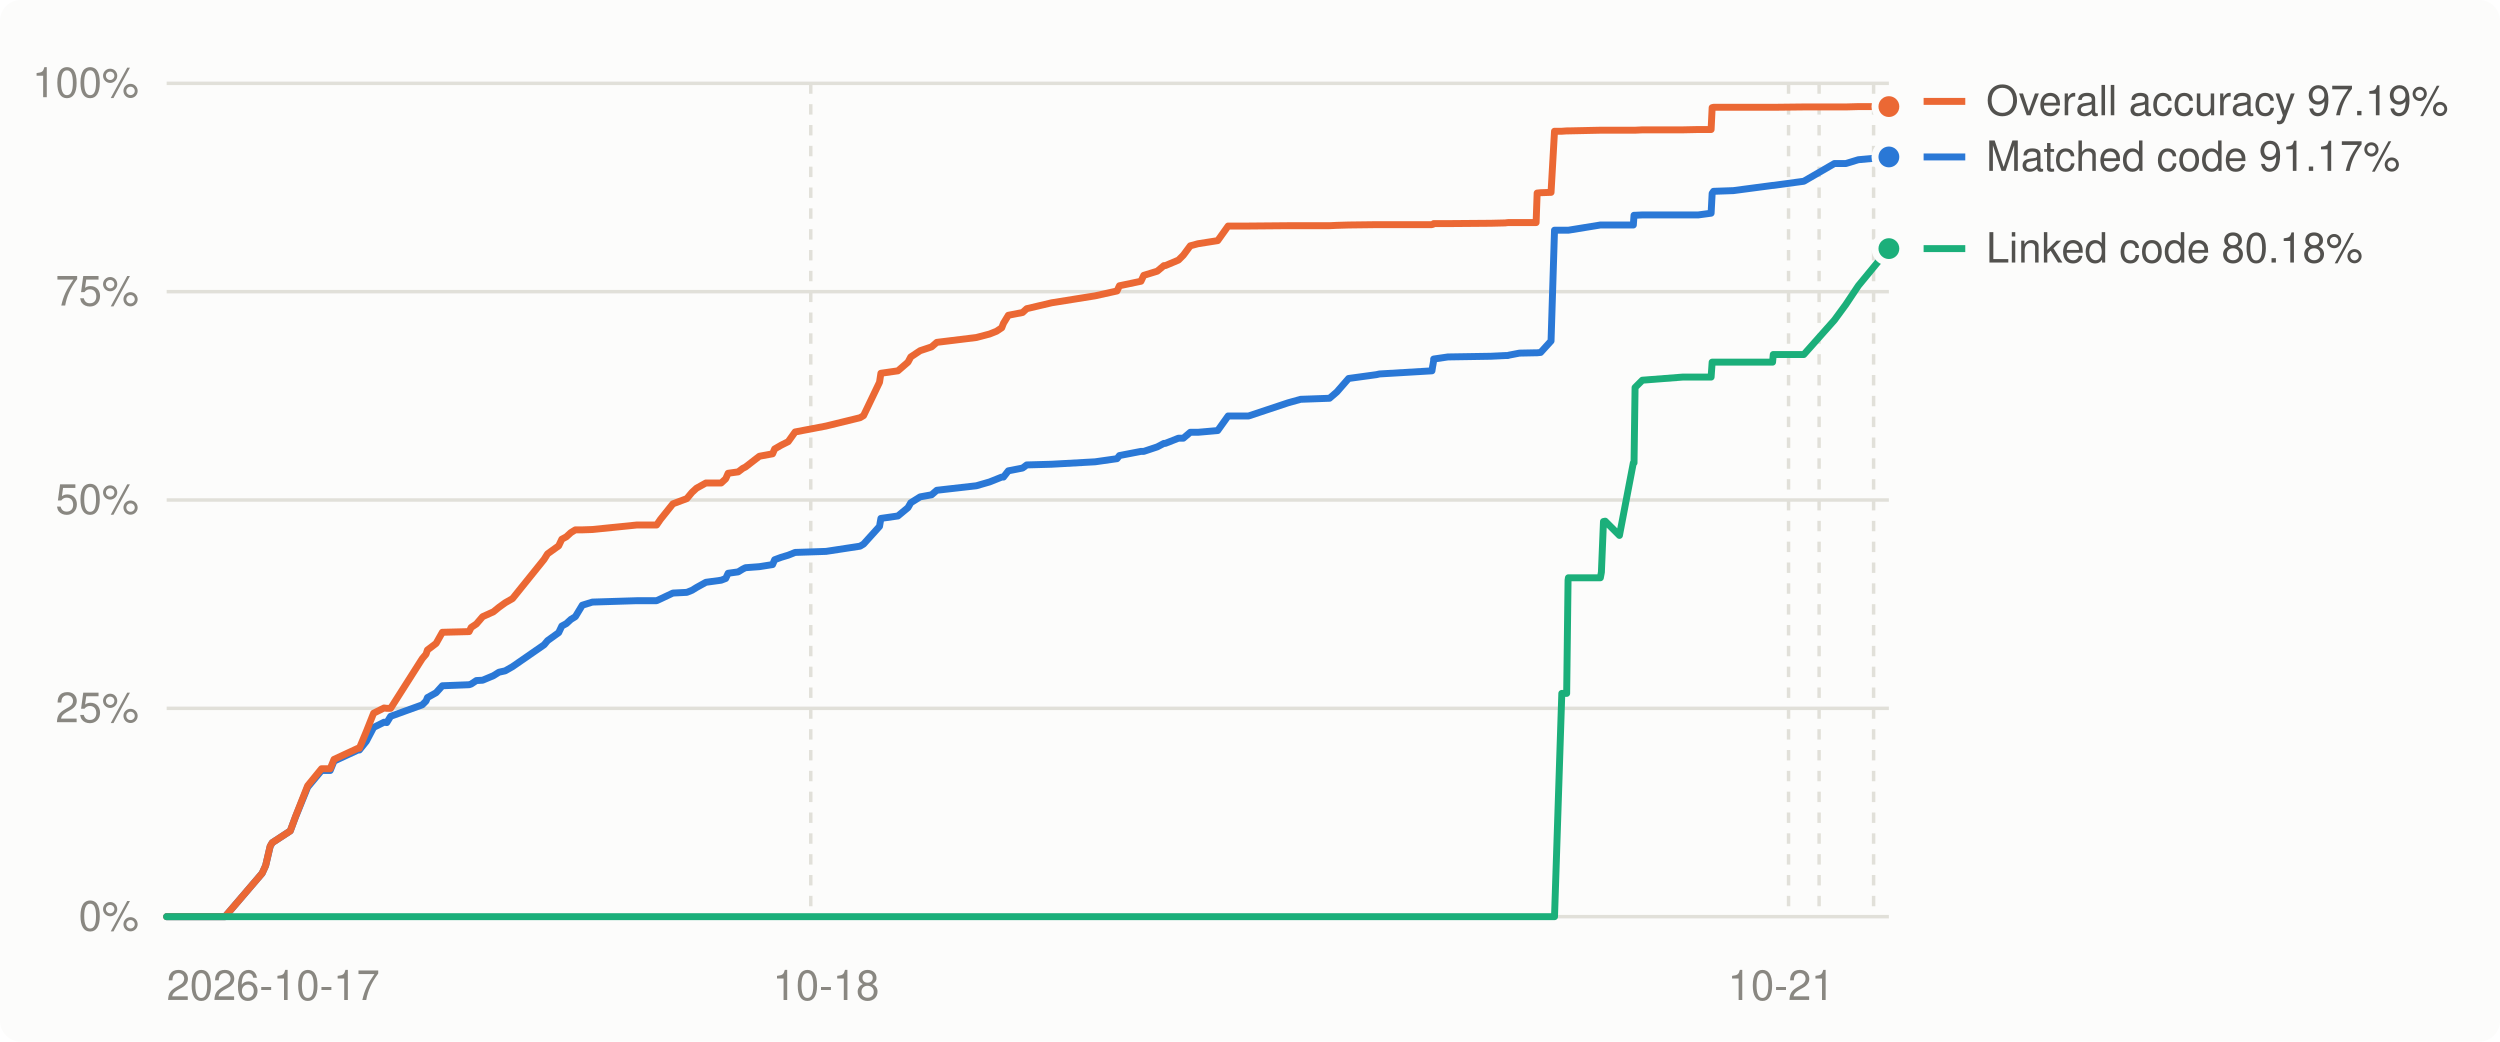
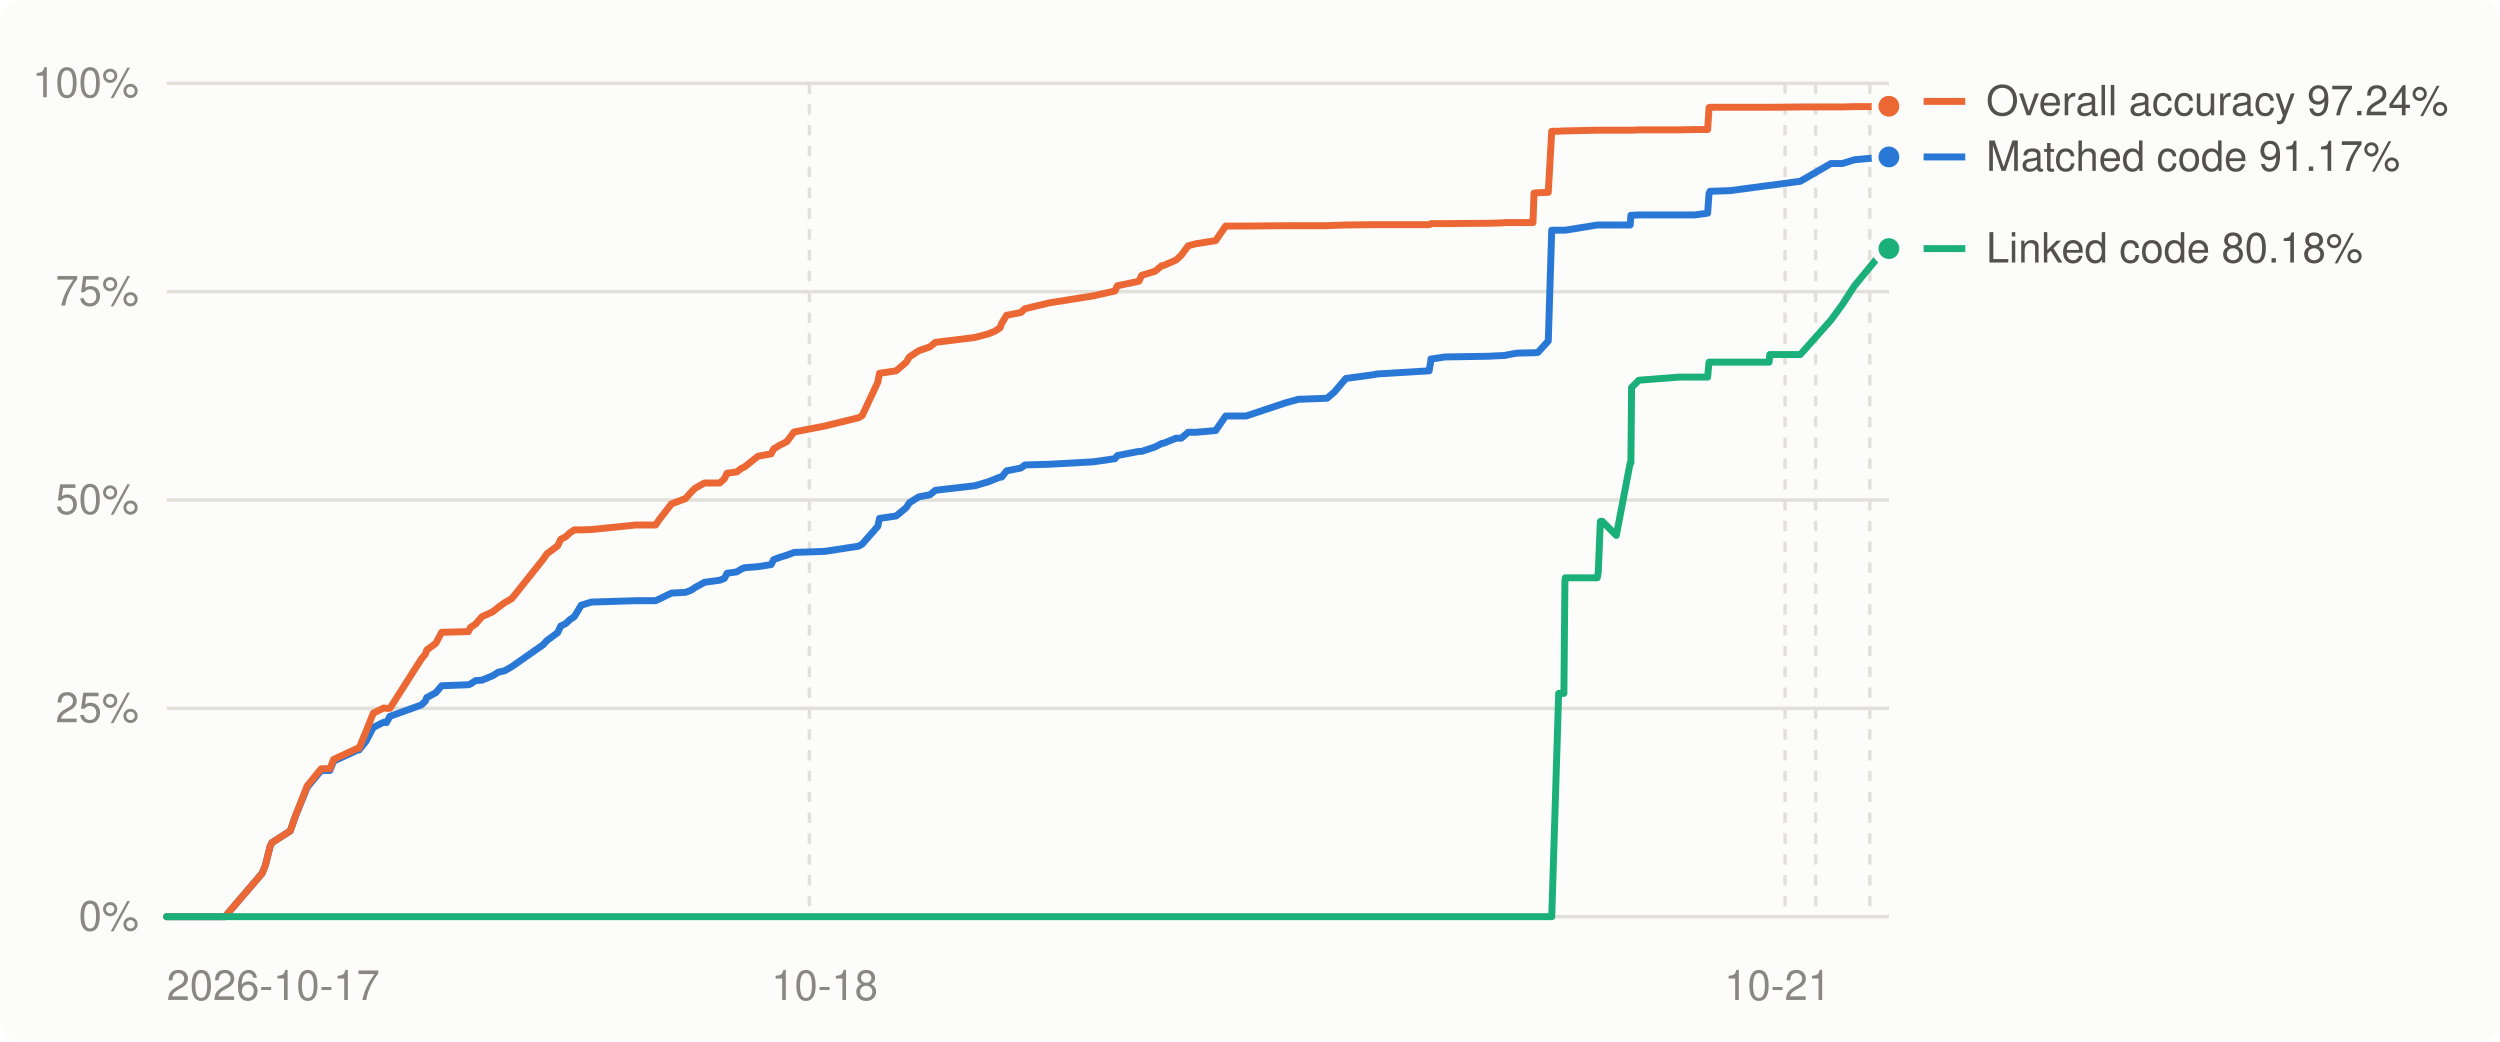
<svg xmlns="http://www.w3.org/2000/svg" viewBox="0 0 720 300" width="720" height="300" role="img" aria-label="Decompilation progress over time">
  <style>
.bg{fill:#fcfcfb}.grid{stroke:#e1e0d9}.muted{fill:#898781}.lbl{fill:#52514e}.ln0{stroke:#2a78d6}.dot0{fill:#2a78d6;stroke:#fcfcfb}.ln1{stroke:#eb6834}.dot1{fill:#eb6834;stroke:#fcfcfb}.ln2{stroke:#1baf7a}.dot2{fill:#1baf7a;stroke:#fcfcfb}
@media (prefers-color-scheme: dark){.bg{fill:#1a1a19}.grid{stroke:#2c2c2a}.muted{fill:#898781}.lbl{fill:#c3c2b7}.ln0{stroke:#3987e5}.dot0{fill:#3987e5;stroke:#1a1a19}.ln1{stroke:#d95926}.dot1{fill:#d95926;stroke:#1a1a19}.ln2{stroke:#199e70}.dot2{fill:#199e70;stroke:#1a1a19}}
text{font:12px -apple-system,BlinkMacSystemFont,'Segoe UI',Helvetica,Arial,sans-serif}
</style>
  <rect class="bg" width="720" height="300" rx="6" />
  <line x1="48" x2="544" y1="264.0" y2="264.0" class="grid" stroke-width="1" />
  <text x="40" y="268.0" class="muted" text-anchor="end">0%</text>
  <line x1="48" x2="544" y1="204.0" y2="204.0" class="grid" stroke-width="1" />
  <text x="40" y="208.0" class="muted" text-anchor="end">25%</text>
  <line x1="48" x2="544" y1="144.0" y2="144.0" class="grid" stroke-width="1" />
  <text x="40" y="148.0" class="muted" text-anchor="end">50%</text>
  <line x1="48" x2="544" y1="84.0" y2="84.0" class="grid" stroke-width="1" />
  <text x="40" y="88.0" class="muted" text-anchor="end">75%</text>
  <line x1="48" x2="544" y1="24.0" y2="24.0" class="grid" stroke-width="1" />
  <text x="40" y="28.0" class="muted" text-anchor="end">100%</text>
-   <line x1="233.5" x2="233.5" y1="24" y2="264" class="grid" stroke-width="1" stroke-dasharray="3 3" />
-   <line x1="515.1" x2="515.1" y1="24" y2="264" class="grid" stroke-width="1" stroke-dasharray="3 3" />
-   <line x1="523.9" x2="523.9" y1="24" y2="264" class="grid" stroke-width="1" stroke-dasharray="3 3" />
-   <line x1="539.6" x2="539.6" y1="24" y2="264" class="grid" stroke-width="1" stroke-dasharray="3 3" />
+   <line x1="233.1" x2="233.1" y1="24" y2="264" class="grid" stroke-width="1" stroke-dasharray="3 3" />
+   <line x1="514.1" x2="514.1" y1="24" y2="264" class="grid" stroke-width="1" stroke-dasharray="3 3" />
+   <line x1="522.9" x2="522.9" y1="24" y2="264" class="grid" stroke-width="1" stroke-dasharray="3 3" />
+   <line x1="538.5" x2="538.5" y1="24" y2="264" class="grid" stroke-width="1" stroke-dasharray="3 3" />
  <text class="muted" x="48.0" y="288" text-anchor="start">2026-10-17</text>
-   <text class="muted" x="237.9" y="288" text-anchor="middle">10-18</text>
-   <text class="muted" x="528.3" y="288" text-anchor="end">10-21</text>
-   <polyline points="48.0,264.0 64.8,264.0 75.5,251.5 76.5,249.3 77.8,243.8 78.4,242.7 83.6,239.3 85.1,235.3 88.6,226.7 92.6,221.9 95.1,221.9 96.2,219.2 103.1,216.0 103.5,216.0 105.5,213.5 107.6,209.5 110.6,208.0 111.4,208.1 112.5,206.3 121.6,203.0 122.7,201.9 123.1,200.9 125.6,199.5 127.4,197.5 135.1,197.2 135.7,197.0 137.2,196.0 139.0,195.9 142.1,194.6 143.7,193.6 145.5,193.2 147.6,192.0 156.7,185.7 157.7,184.5 160.9,182.2 161.8,180.3 163.1,179.6 164.4,178.4 165.7,177.6 167.7,174.3 170.6,173.4 183.4,173.0 189.1,173.0 190.2,172.5 193.8,170.8 197.8,170.6 199.3,170.0 200.6,169.2 203.3,167.7 207.7,167.1 209.0,166.6 209.7,165.1 212.6,164.7 213.9,163.9 214.7,163.5 218.7,163.2 222.5,162.6 223.1,161.2 225.0,160.5 227.0,159.9 229.0,159.1 237.9,158.8 247.7,157.3 248.7,156.7 253.3,151.6 253.7,149.3 258.6,148.6 261.5,146.2 262.3,144.8 265.0,143.1 268.3,142.5 269.8,141.2 281.2,139.9 285.0,138.8 287.0,138.0 288.5,137.4 289.0,137.4 290.4,135.6 294.5,134.8 295.7,133.9 302.9,133.7 315.4,133.0 321.7,132.1 322.4,131.2 328.6,130.0 329.4,130.0 333.3,128.7 335.2,127.7 335.6,127.7 339.4,126.2 340.8,126.2 342.8,124.5 345.0,124.5 350.7,124.0 353.7,119.8 359.6,119.8 371.0,116.0 374.6,115.0 382.9,114.7 385.0,112.9 388.4,109.0 396.4,107.9 397.3,107.7 412.4,106.8 412.6,105.5 412.7,105.0 412.9,103.8 412.9,103.4 417.0,102.8 429.4,102.6 433.5,102.4 434.3,102.4 434.5,102.3 437.6,101.7 442.4,101.6 442.7,101.6 443.7,101.5 446.7,98.2 447.7,66.3 449.8,66.3 451.2,66.3 451.6,66.3 451.7,66.3 460.9,64.8 461.2,64.8 461.8,64.8 462.3,64.8 466.4,64.8 470.4,64.8 470.6,62.0 470.9,62.0 473.0,61.9 484.6,61.9 489.1,61.9 492.8,61.4 493.1,55.7 493.5,55.1 499.2,54.9 510.5,53.4 510.7,53.4 519.5,52.2 528.3,47.1 531.6,47.1 535.2,46.0 544.0,45.2" fill="none" class="ln0" stroke-width="2" stroke-linejoin="round" stroke-linecap="round" />
-   <polyline points="48.0,264.0 64.8,264.0 75.5,251.5 76.5,249.3 77.8,243.7 78.4,242.7 83.6,239.3 85.1,235.2 88.6,226.3 92.6,221.4 95.1,221.4 96.2,218.7 103.1,215.5 103.5,215.5 105.5,210.7 107.6,205.4 110.6,203.9 111.4,204.0 112.5,204.0 121.6,189.7 122.7,188.4 123.1,187.2 125.6,185.3 127.4,182.1 135.1,181.9 135.7,180.7 137.2,179.7 139.0,177.6 142.1,176.2 143.7,174.9 145.5,173.6 147.6,172.4 156.7,161.1 157.7,159.5 160.9,157.2 161.8,155.3 163.1,154.6 164.4,153.4 165.7,152.6 167.7,152.6 170.6,152.5 183.4,151.2 189.1,151.2 190.2,149.6 193.8,145.1 197.8,143.6 199.3,141.8 200.6,140.6 203.3,139.1 207.7,139.1 209.0,137.9 209.7,136.3 212.6,135.9 213.9,134.9 214.7,134.5 218.7,131.4 222.5,130.7 223.1,129.3 225.0,128.2 227.0,127.2 229.0,124.4 237.9,122.7 247.7,120.3 248.7,119.7 253.3,110.1 253.7,107.5 258.6,106.8 261.5,104.3 262.3,102.8 265.0,101.0 268.3,99.9 269.8,98.6 281.2,97.2 285.0,96.2 287.0,95.4 288.5,94.4 289.0,93.1 290.4,90.8 294.5,90.0 295.7,88.9 302.9,87.2 315.4,85.2 321.7,83.8 322.4,82.3 328.6,81.0 329.4,79.3 333.3,78.1 335.2,76.5 335.6,76.5 339.4,74.9 340.8,73.5 342.8,70.8 345.0,70.2 350.7,69.3 353.7,65.1 359.6,65.1 371.0,65.0 374.6,65.0 382.9,65.0 385.0,64.9 388.4,64.8 396.4,64.7 397.3,64.7 412.4,64.7 412.6,64.6 412.7,64.6 412.9,64.4 412.9,64.4 417.0,64.4 429.4,64.3 433.5,64.2 434.3,64.1 434.5,64.1 437.6,64.1 442.4,64.1 442.7,55.6 443.7,55.5 446.7,55.4 447.7,37.8 449.8,37.8 451.2,37.7 451.6,37.7 451.7,37.7 460.9,37.5 461.2,37.5 461.8,37.5 462.3,37.5 466.4,37.5 470.4,37.5 470.6,37.5 470.9,37.5 473.0,37.4 484.6,37.4 489.1,37.3 492.8,37.3 493.1,31.0 493.5,30.9 499.2,30.9 510.5,30.9 510.7,30.9 519.5,30.8 528.3,30.8 531.6,30.8 535.2,30.7 544.0,30.7" fill="none" class="ln1" stroke-width="2" stroke-linejoin="round" stroke-linecap="round" />
-   <polyline points="48.0,264.0 64.8,264.0 75.5,264.0 76.5,264.0 77.8,264.0 78.4,264.0 83.6,264.0 85.1,264.0 88.6,264.0 92.6,264.0 95.1,264.0 96.2,264.0 103.1,264.0 103.5,264.0 105.5,264.0 107.6,264.0 110.6,264.0 111.4,264.0 112.5,264.0 121.6,264.0 122.7,264.0 123.1,264.0 125.6,264.0 127.4,264.0 135.1,264.0 135.7,264.0 137.2,264.0 139.0,264.0 142.1,264.0 143.7,264.0 145.5,264.0 147.6,264.0 156.7,264.0 157.7,264.0 160.9,264.0 161.8,264.0 163.1,264.0 164.4,264.0 165.7,264.0 167.7,264.0 170.6,264.0 183.4,264.0 189.1,264.0 190.2,264.0 193.8,264.0 197.8,264.0 199.3,264.0 200.6,264.0 203.3,264.0 207.7,264.0 209.0,264.0 209.7,264.0 212.6,264.0 213.9,264.0 214.7,264.0 218.7,264.0 222.5,264.0 223.1,264.0 225.0,264.0 227.0,264.0 229.0,264.0 237.9,264.0 247.7,264.0 248.7,264.0 253.3,264.0 253.7,264.0 258.6,264.0 261.5,264.0 262.3,264.0 265.0,264.0 268.3,264.0 269.8,264.0 281.2,264.0 285.0,264.0 287.0,264.0 288.5,264.0 289.0,264.0 290.4,264.0 294.5,264.0 295.7,264.0 302.9,264.0 315.4,264.0 321.7,264.0 322.4,264.0 328.6,264.0 329.4,264.0 333.3,264.0 335.2,264.0 335.6,264.0 339.4,264.0 340.8,264.0 342.8,264.0 345.0,264.0 350.7,264.0 353.7,264.0 359.6,264.0 371.0,264.0 374.6,264.0 382.9,264.0 385.0,264.0 388.4,264.0 396.4,264.0 397.3,264.0 412.4,264.0 412.6,264.0 412.7,264.0 412.9,264.0 412.9,264.0 417.0,264.0 429.4,264.0 433.5,264.0 434.3,264.0 434.5,264.0 437.6,264.0 442.4,264.0 442.7,264.0 443.7,264.0 446.7,264.0 447.7,264.0 449.8,199.7 451.2,199.7 451.6,167.1 451.7,166.4 460.9,166.4 461.2,164.8 461.8,150.2 462.3,150.1 466.4,154.2 470.4,133.3 470.6,133.3 470.9,111.6 473.0,109.5 484.6,108.6 489.1,108.6 492.8,108.6 493.1,104.3 493.5,104.3 499.2,104.3 510.5,104.3 510.7,102.1 519.5,102.1 528.3,92.2 531.6,87.7 535.2,82.3 544.0,71.6" fill="none" class="ln2" stroke-width="2" stroke-linejoin="round" stroke-linecap="round" />
+   <text class="muted" x="237.5" y="288" text-anchor="middle">10-18</text>
+   <text class="muted" x="527.3" y="288" text-anchor="end">10-21</text>
+   <polyline points="48.0,264.0 64.8,264.0 75.5,251.5 76.4,249.3 77.8,243.8 78.3,242.7 83.6,239.3 85.0,235.3 88.5,226.7 92.5,221.9 95.0,221.9 96.1,219.2 103.0,216.0 103.4,216.0 105.4,213.5 107.5,209.5 110.5,208.0 111.3,208.1 112.3,206.3 121.4,203.0 122.5,201.9 122.9,200.9 125.5,199.5 127.2,197.5 134.9,197.2 135.5,197.0 137.0,196.0 138.8,195.9 141.9,194.6 143.5,193.6 145.3,193.2 147.4,192.0 156.4,185.7 157.5,184.5 160.6,182.2 161.5,180.3 162.9,179.6 164.2,178.4 165.4,177.6 167.4,174.3 170.3,173.4 183.1,173.0 188.8,173.0 189.9,172.5 193.4,170.8 197.4,170.6 199.0,170.0 200.2,169.2 202.9,167.7 207.3,167.1 208.6,166.6 209.4,165.1 212.2,164.7 213.5,163.9 214.4,163.5 218.3,163.2 222.1,162.6 222.8,161.2 224.6,160.5 226.6,159.9 228.7,159.1 237.5,158.8 247.3,157.3 248.3,156.7 252.8,151.6 253.3,149.3 258.1,148.6 261.0,146.2 261.9,144.8 264.6,143.1 267.8,142.5 269.4,141.2 280.7,139.9 284.5,138.8 286.5,138.0 288.0,137.4 288.5,137.4 289.9,135.6 294.0,134.8 295.2,133.9 302.3,133.7 314.9,133.0 321.1,132.1 321.8,131.2 328.0,130.0 328.8,130.0 332.7,128.7 334.6,127.7 335.0,127.7 338.7,126.2 340.2,126.2 342.2,124.5 344.4,124.5 350.1,124.0 353.0,119.8 358.9,119.8 370.3,116.0 373.9,115.0 382.2,114.7 384.3,112.9 387.6,109.0 395.7,107.9 396.6,107.7 411.6,106.8 411.8,105.5 411.9,105.0 412.1,103.8 412.1,103.4 416.2,102.8 428.6,102.6 432.6,102.4 433.4,102.4 433.6,102.3 436.8,101.7 441.5,101.6 441.8,101.6 442.9,101.5 445.9,98.2 446.9,66.3 448.9,66.3 450.4,66.3 450.7,66.3 450.8,66.3 460.0,64.8 460.3,64.8 460.9,64.8 461.4,64.8 465.5,64.8 469.5,64.8 469.7,62.0 469.9,62.0 472.0,61.9 483.6,61.9 488.1,61.9 491.8,61.4 492.2,55.7 492.5,55.1 498.3,54.9 509.5,53.4 509.7,53.4 518.5,52.2 527.3,47.1 530.6,47.1 534.1,46.0 542.9,45.2 544.0,45.2" fill="none" class="ln0" stroke-width="2" stroke-linejoin="round" stroke-linecap="round" />
+   <polyline points="48.0,264.0 64.8,264.0 75.5,251.5 76.4,249.3 77.8,243.7 78.3,242.7 83.6,239.3 85.0,235.2 88.5,226.3 92.5,221.4 95.0,221.4 96.1,218.7 103.0,215.5 103.4,215.5 105.4,210.7 107.5,205.4 110.5,203.9 111.3,204.0 112.3,204.0 121.4,189.7 122.5,188.4 122.9,187.2 125.5,185.3 127.2,182.1 134.9,181.9 135.5,180.7 137.0,179.7 138.8,177.6 141.9,176.2 143.5,174.9 145.3,173.6 147.4,172.4 156.4,161.1 157.5,159.5 160.6,157.2 161.5,155.3 162.9,154.6 164.2,153.4 165.4,152.6 167.4,152.6 170.3,152.5 183.1,151.2 188.8,151.2 189.9,149.6 193.4,145.1 197.4,143.6 199.0,141.8 200.2,140.6 202.9,139.1 207.3,139.1 208.6,137.9 209.4,136.3 212.2,135.9 213.5,134.9 214.4,134.5 218.3,131.4 222.1,130.7 222.8,129.3 224.6,128.2 226.6,127.2 228.7,124.4 237.5,122.7 247.3,120.3 248.3,119.7 252.8,110.1 253.3,107.5 258.1,106.8 261.0,104.3 261.9,102.8 264.6,101.0 267.8,99.9 269.4,98.6 280.7,97.2 284.5,96.2 286.5,95.4 288.0,94.4 288.5,93.1 289.9,90.8 294.0,90.0 295.2,88.9 302.3,87.2 314.9,85.2 321.1,83.8 321.8,82.3 328.0,81.0 328.8,79.3 332.7,78.1 334.6,76.5 335.0,76.5 338.7,74.9 340.2,73.5 342.2,70.8 344.4,70.2 350.1,69.3 353.0,65.1 358.9,65.1 370.3,65.0 373.9,65.0 382.2,65.0 384.3,64.9 387.6,64.8 395.7,64.7 396.6,64.7 411.6,64.7 411.8,64.6 411.9,64.6 412.1,64.4 412.1,64.4 416.2,64.4 428.6,64.3 432.6,64.2 433.4,64.1 433.6,64.1 436.8,64.1 441.5,64.1 441.8,55.6 442.9,55.5 445.9,55.4 446.9,37.8 448.9,37.8 450.4,37.7 450.7,37.7 450.8,37.7 460.0,37.5 460.3,37.5 460.9,37.5 461.4,37.5 465.5,37.5 469.5,37.5 469.7,37.5 469.9,37.5 472.0,37.4 483.6,37.4 488.1,37.3 491.8,37.3 492.2,31.0 492.5,30.9 498.3,30.9 509.5,30.9 509.7,30.9 518.5,30.8 527.3,30.8 530.6,30.8 534.1,30.7 542.9,30.7 544.0,30.6" fill="none" class="ln1" stroke-width="2" stroke-linejoin="round" stroke-linecap="round" />
+   <polyline points="48.0,264.0 64.8,264.0 75.5,264.0 76.4,264.0 77.8,264.0 78.3,264.0 83.6,264.0 85.0,264.0 88.5,264.0 92.5,264.0 95.0,264.0 96.1,264.0 103.0,264.0 103.4,264.0 105.4,264.0 107.5,264.0 110.5,264.0 111.3,264.0 112.3,264.0 121.4,264.0 122.5,264.0 122.9,264.0 125.5,264.0 127.2,264.0 134.9,264.0 135.5,264.0 137.0,264.0 138.8,264.0 141.9,264.0 143.5,264.0 145.3,264.0 147.4,264.0 156.4,264.0 157.5,264.0 160.6,264.0 161.5,264.0 162.9,264.0 164.2,264.0 165.4,264.0 167.4,264.0 170.3,264.0 183.1,264.0 188.8,264.0 189.9,264.0 193.4,264.0 197.4,264.0 199.0,264.0 200.2,264.0 202.9,264.0 207.3,264.0 208.6,264.0 209.4,264.0 212.2,264.0 213.5,264.0 214.4,264.0 218.3,264.0 222.1,264.0 222.8,264.0 224.6,264.0 226.6,264.0 228.7,264.0 237.5,264.0 247.3,264.0 248.3,264.0 252.8,264.0 253.3,264.0 258.1,264.0 261.0,264.0 261.9,264.0 264.6,264.0 267.8,264.0 269.4,264.0 280.7,264.0 284.5,264.0 286.5,264.0 288.0,264.0 288.5,264.0 289.9,264.0 294.0,264.0 295.2,264.0 302.3,264.0 314.9,264.0 321.1,264.0 321.8,264.0 328.0,264.0 328.8,264.0 332.7,264.0 334.6,264.0 335.0,264.0 338.7,264.0 340.2,264.0 342.2,264.0 344.4,264.0 350.1,264.0 353.0,264.0 358.9,264.0 370.3,264.0 373.9,264.0 382.2,264.0 384.3,264.0 387.6,264.0 395.7,264.0 396.6,264.0 411.6,264.0 411.8,264.0 411.9,264.0 412.1,264.0 412.1,264.0 416.2,264.0 428.6,264.0 432.6,264.0 433.4,264.0 433.6,264.0 436.8,264.0 441.5,264.0 441.8,264.0 442.9,264.0 445.9,264.0 446.9,264.0 448.9,199.7 450.4,199.7 450.7,167.1 450.8,166.4 460.0,166.4 460.3,164.8 460.9,150.2 461.4,150.1 465.5,154.2 469.5,133.3 469.7,133.3 469.9,111.6 472.0,109.5 483.6,108.6 488.1,108.6 491.8,108.6 492.2,104.3 492.5,104.3 498.3,104.3 509.5,104.3 509.7,102.1 518.5,102.1 527.3,92.2 530.6,87.7 534.1,82.3 542.9,71.6 544.0,71.6" fill="none" class="ln2" stroke-width="2" stroke-linejoin="round" stroke-linecap="round" />
  <circle cx="544.0" cy="45.2" r="4" class="dot0" stroke-width="2" />
-   <circle cx="544.0" cy="30.7" r="4" class="dot1" stroke-width="2" />
+   <circle cx="544.0" cy="30.6" r="4" class="dot1" stroke-width="2" />
  <circle cx="544.0" cy="71.6" r="4" class="dot2" stroke-width="2" />
  <line x1="554" x2="566" y1="71.6" y2="71.6" class="ln2" stroke-width="2" />
  <text class="lbl" x="572" y="75.6">Linked code 80.18%</text>
  <line x1="554" x2="566" y1="45.2" y2="45.2" class="ln0" stroke-width="2" />
  <text class="lbl" x="572" y="49.2">Matched code 91.17%</text>
  <line x1="554" x2="566" y1="29.2" y2="29.2" class="ln1" stroke-width="2" />
-   <text class="lbl" x="572" y="33.2">Overall accuracy 97.19%</text>
+   <text class="lbl" x="572" y="33.2">Overall accuracy 97.24%</text>
</svg>
